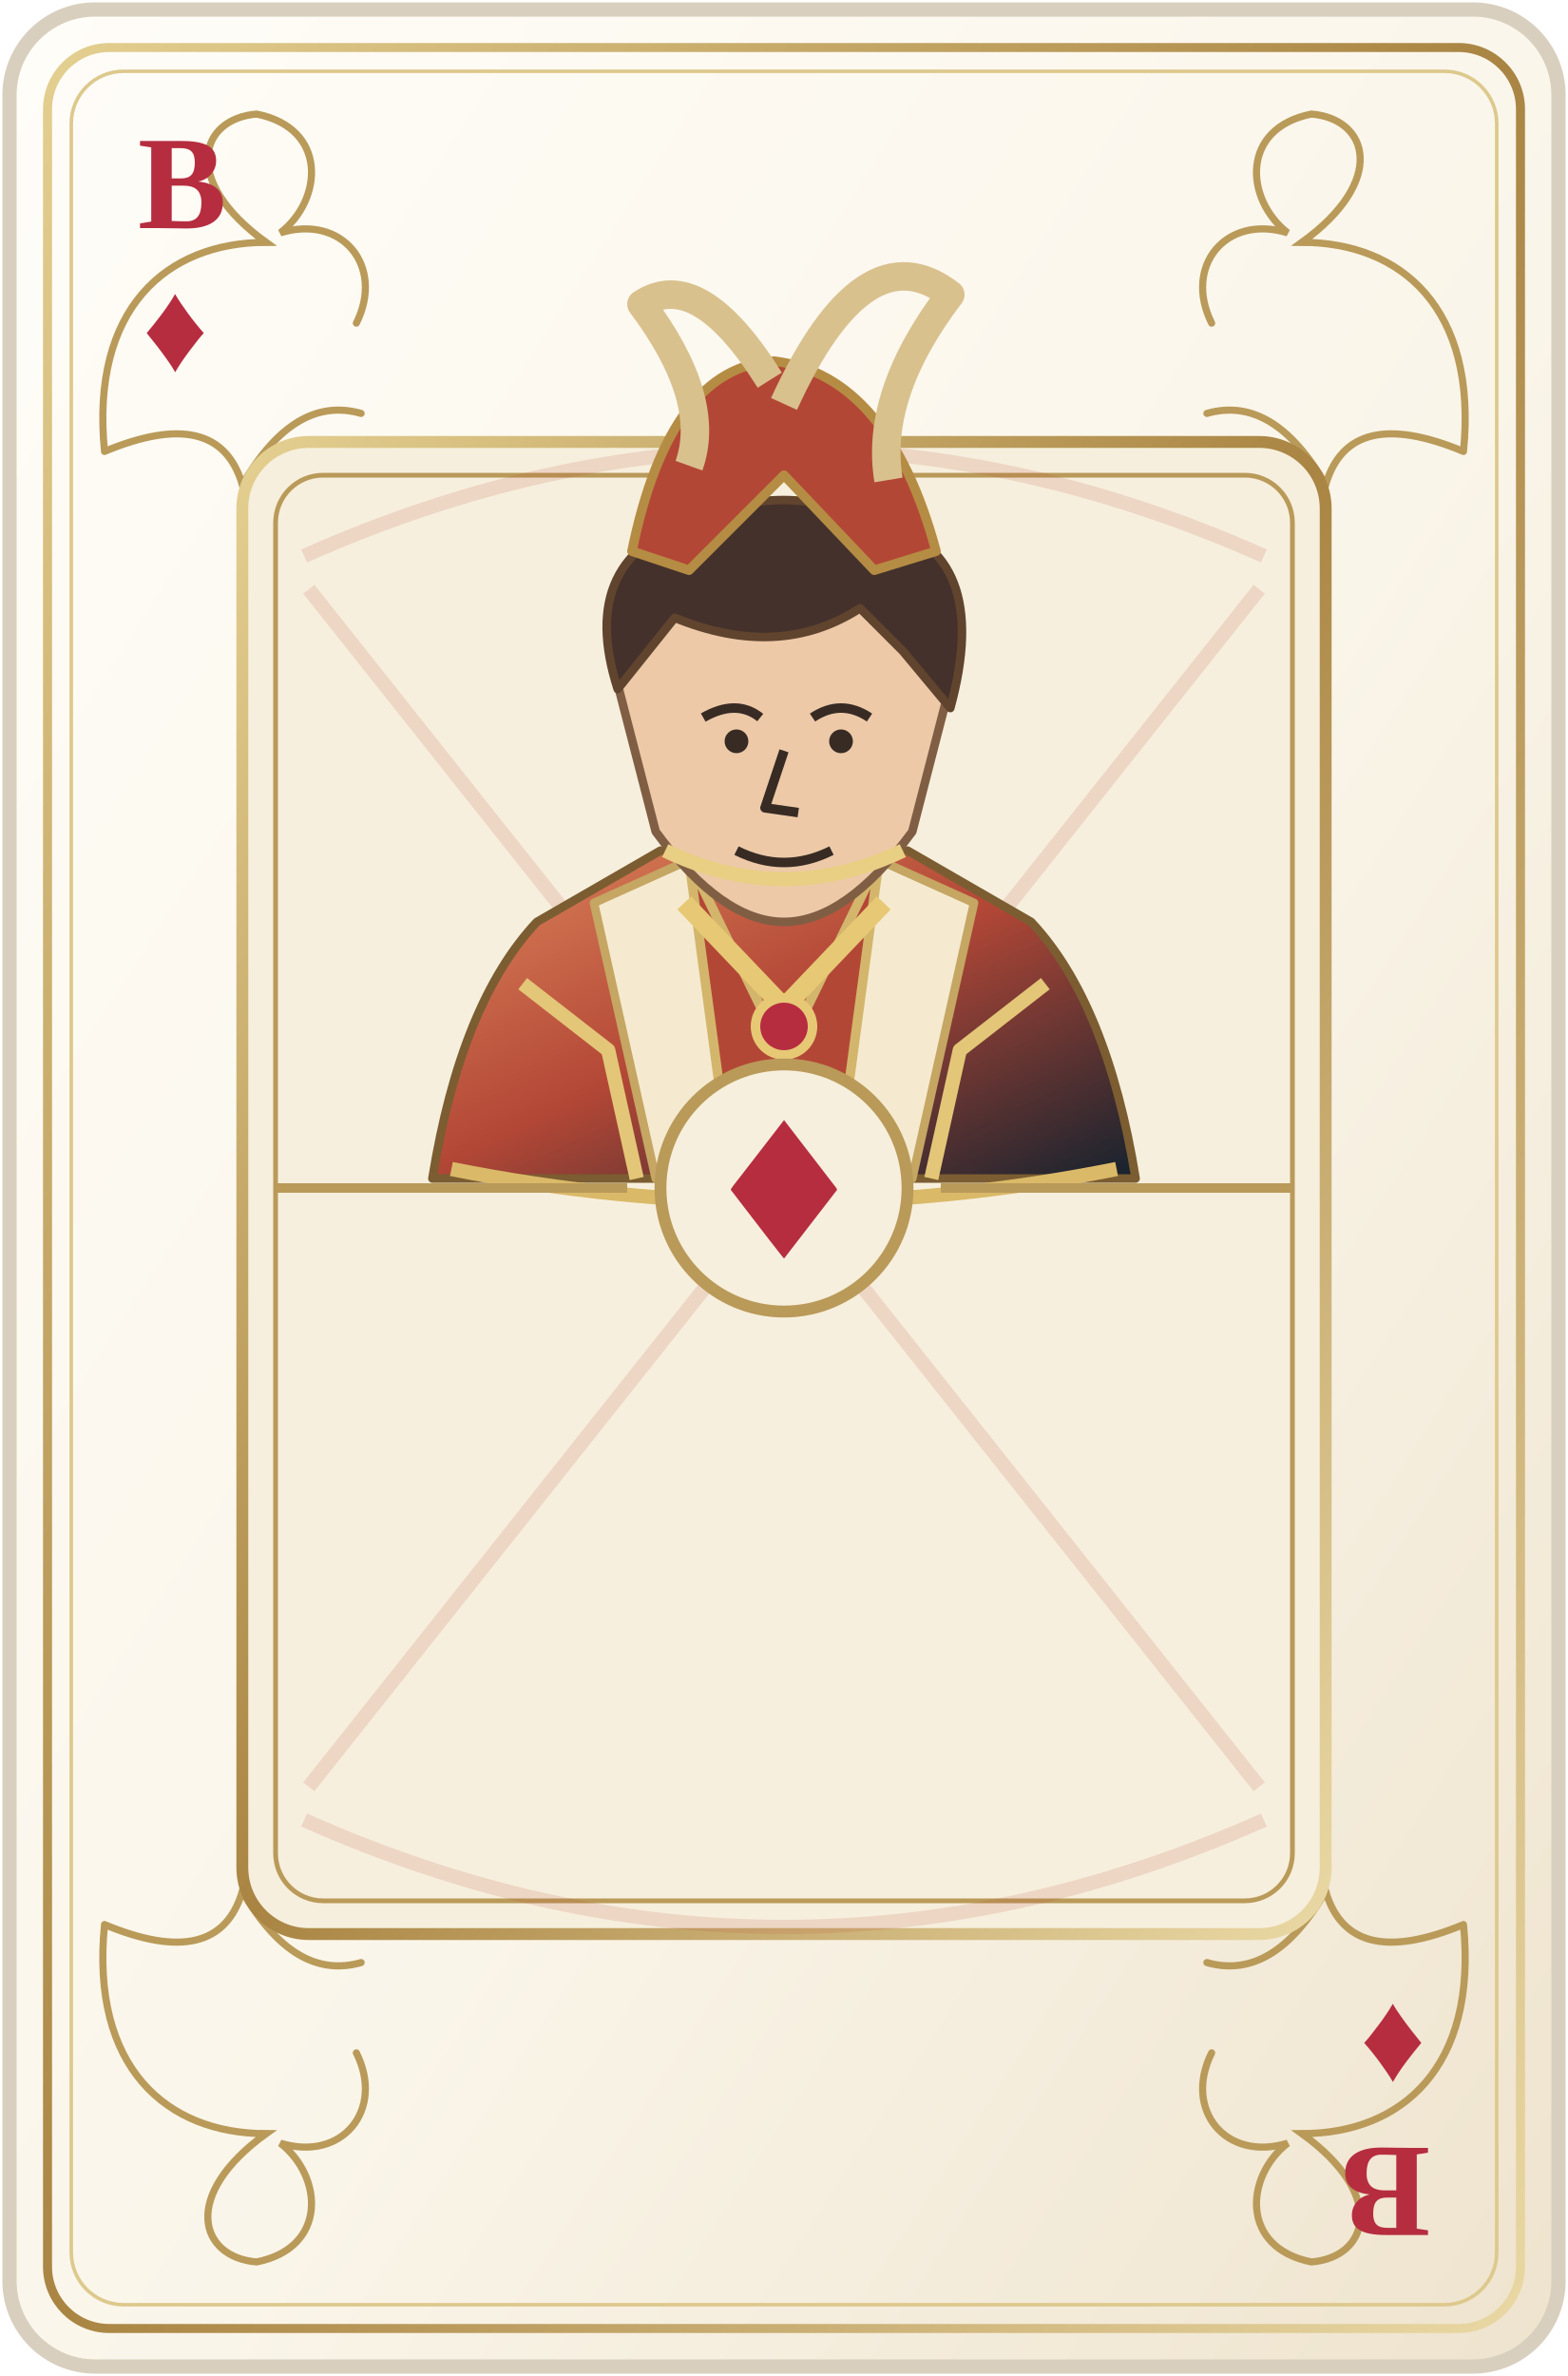
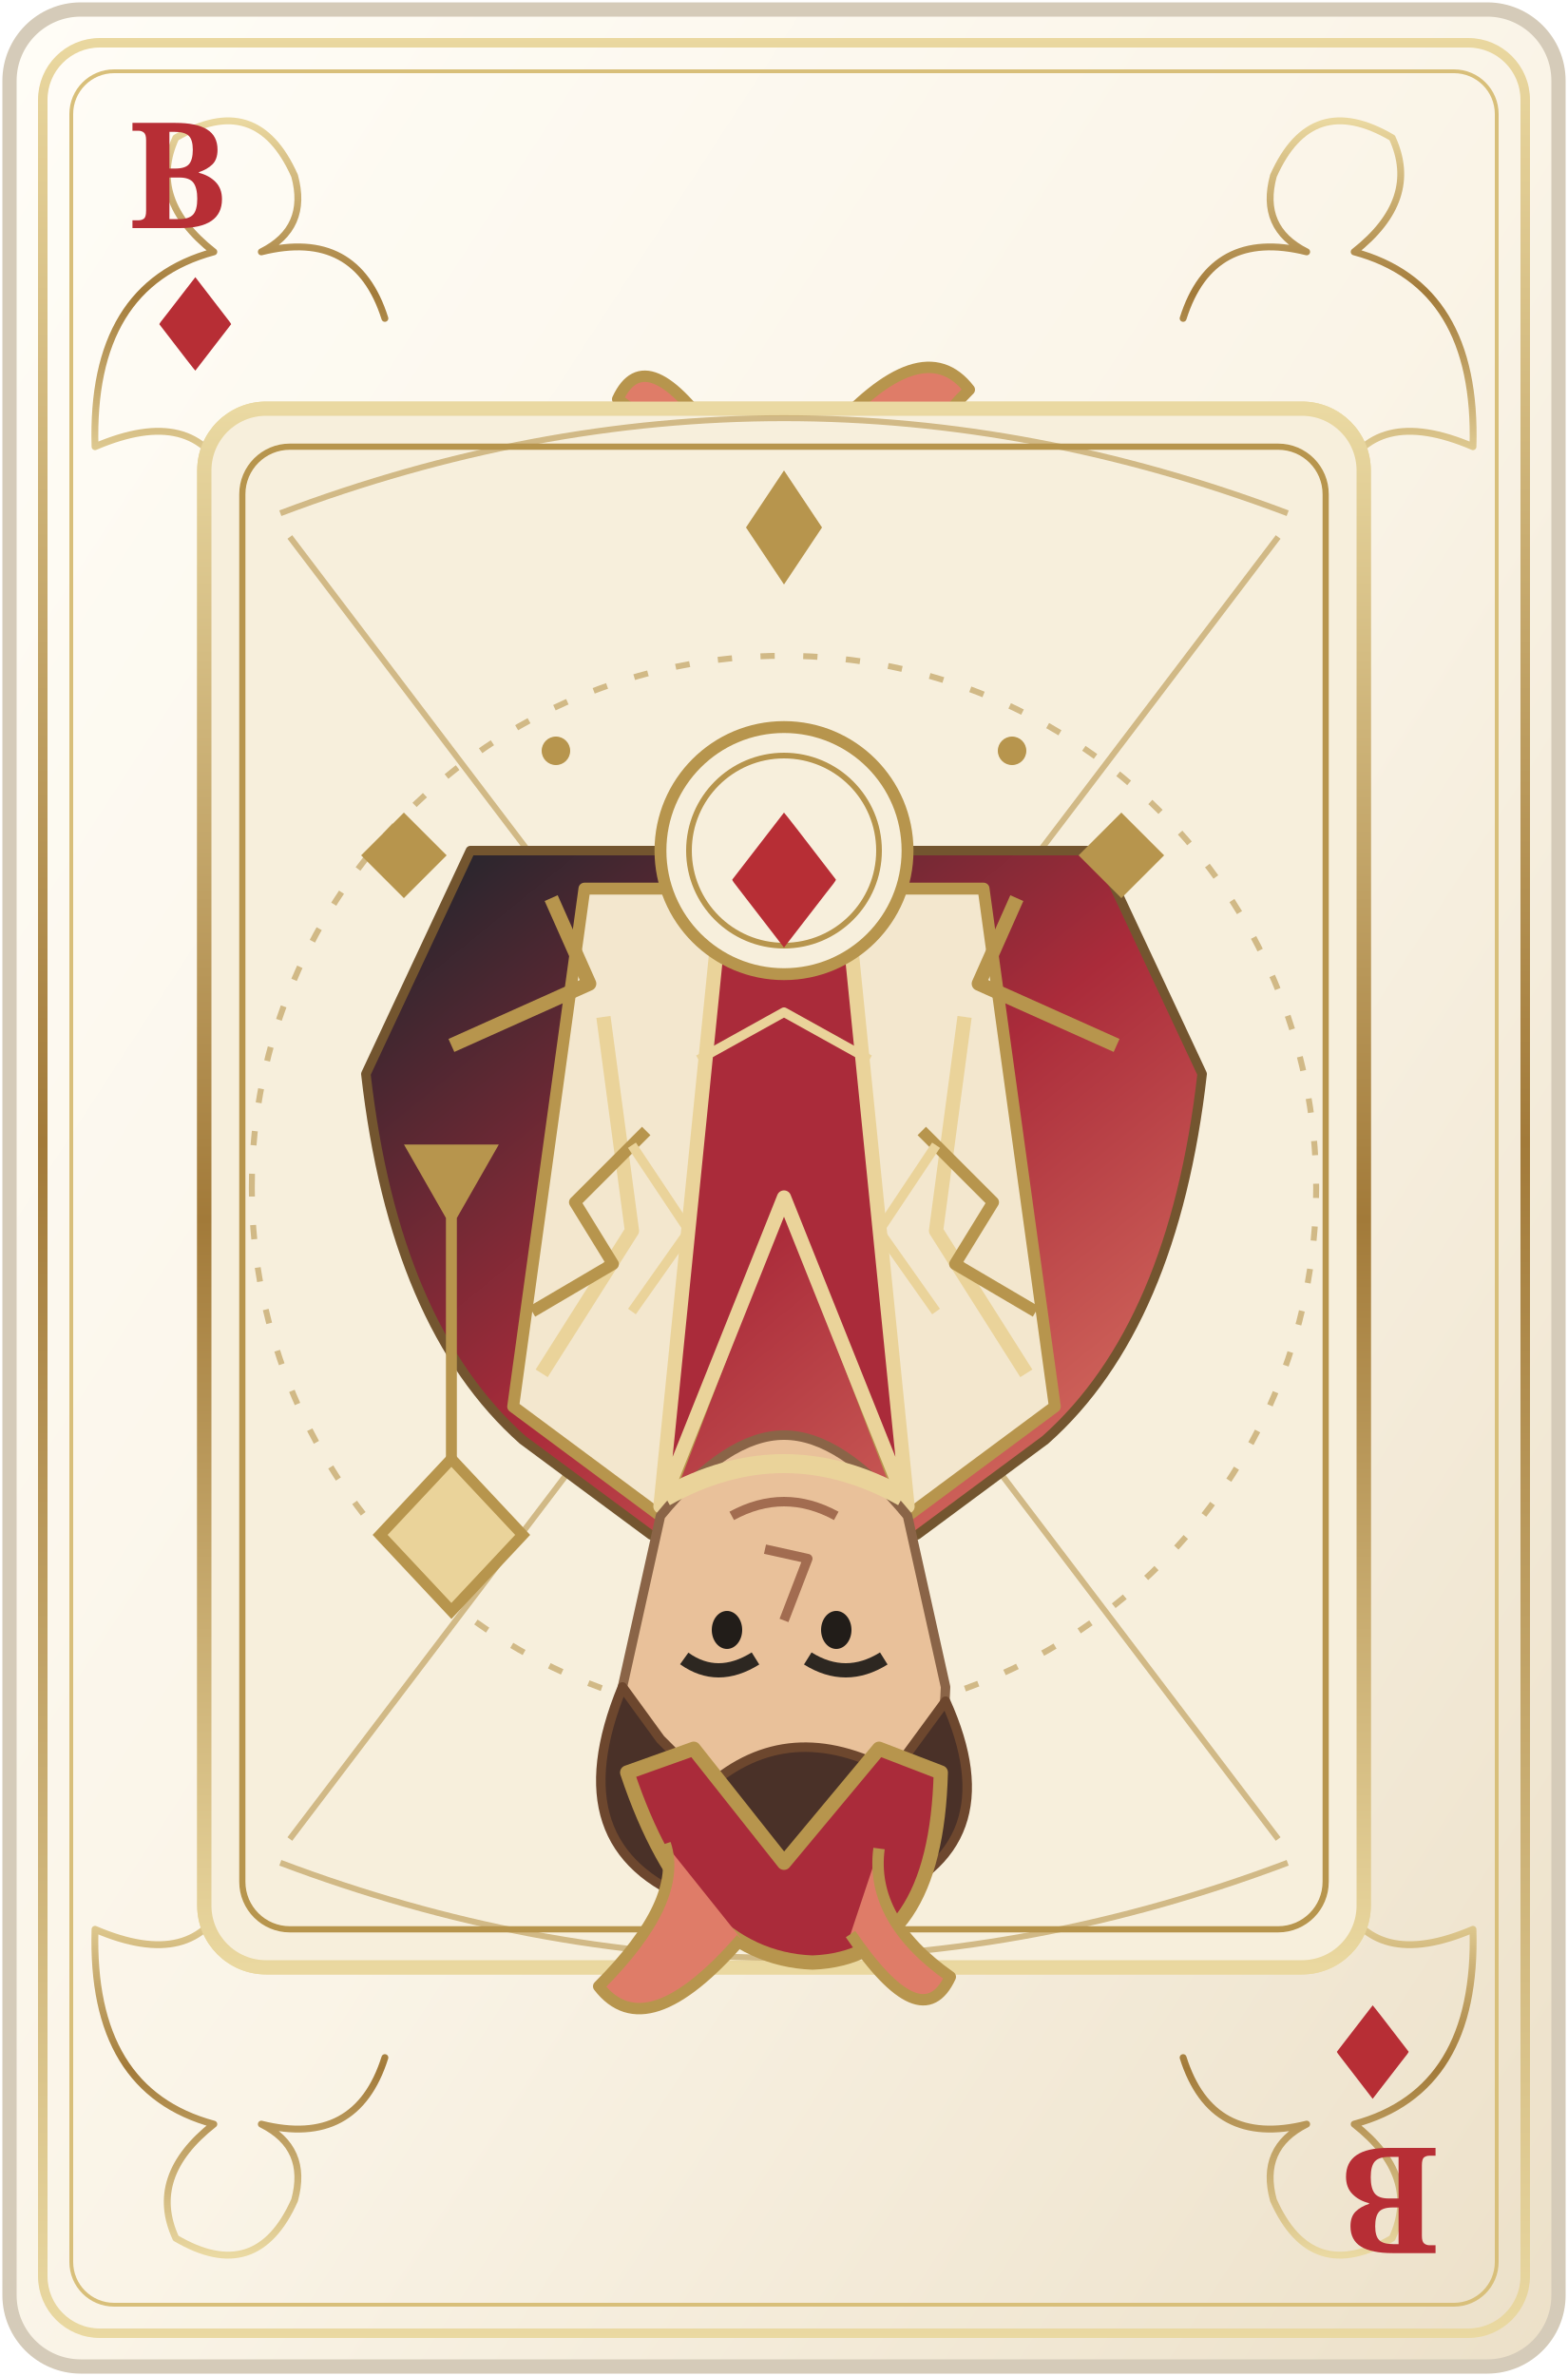
<svg xmlns="http://www.w3.org/2000/svg" width="330" height="500" viewBox="0 0 330 500">
  <defs>
    <linearGradient id="paper" x1="0" y1="0" x2="1" y2="1">
-       <stop stop-color="#fffdf8" />
-       <stop offset=".56" stop-color="#faf5e9" />
-       <stop offset="1" stop-color="#eee3cd" />
+       <stop stop-color="#fffdf7" />
+       <stop offset=".52" stop-color="#faf4e7" />
+       <stop offset="1" stop-color="#ece0c8" />
    </linearGradient>
-     <linearGradient id="gold" x1="0" y1="0" x2="1" y2="1">
-       <stop stop-color="#e4d091" />
-       <stop offset=".5" stop-color="#a98442" />
-       <stop offset="1" stop-color="#ead9a5" />
+     <linearGradient id="goldLine" x1="0" y1="0" x2="0" y2="1">
+       <stop stop-color="#ead8a0" />
+       <stop offset=".48" stop-color="#a27a39" />
+       <stop offset="1" stop-color="#ead9a2" />
    </linearGradient>
-     <linearGradient id="robeFill" x1="0" y1="0" x2="1" y2="1">
-       <stop stop-color="#dc855b" />
-       <stop offset=".48" stop-color="#b34736" />
-       <stop offset="1" stop-color="#15222e" />
+     <linearGradient id="robe" x1="0" y1="0" x2="1" y2="1">
+       <stop stop-color="#df7c68" />
+       <stop offset=".48" stop-color="#aa2b3a" />
+       <stop offset="1" stop-color="#18252c" />
    </linearGradient>
  </defs>
-   <rect x="2" y="2" width="326" height="496" rx="18" fill="url(#paper)" stroke="#d8cfbe" stroke-width="3" />
-   <rect x="10" y="10" width="310" height="480" rx="13" fill="none" stroke="url(#gold)" stroke-width="1.9" />
-   <rect x="15" y="15" width="300" height="470" rx="11" fill="none" stroke="#ddc98d" stroke-width=".75" />
-   <g fill="none" stroke="#b99a59" stroke-width="1.5" stroke-linecap="round">
-     <path d="M22 95 C19 65 35 51 56 51 C38 38 42 25 54 24 C69 27 68 42 59 49 C72 45 81 56 75 68 M22 95 Q46 85 51 102 Q62 83 76 87" />
-     <path d="M308 95 C311 65 295 51 274 51 C292 38 288 25 276 24 C261 27 262 42 271 49 C258 45 249 56 255 68 M308 95 Q284 85 279 102 Q268 83 254 87" />
-     <path d="M22 405 C19 435 35 449 56 449 C38 462 42 475 54 476 C69 473 68 458 59 451 C72 455 81 444 75 432 M22 405 Q46 415 51 398 Q62 417 76 413" />
-     <path d="M308 405 C311 435 295 449 274 449 C292 462 288 475 276 476 C261 473 262 458 271 451 C258 455 249 444 255 432 M308 405 Q284 415 279 398 Q268 417 254 413" />
+   <rect x="2" y="2" width="326" height="496" rx="15" fill="url(#paper)" stroke="#d5cbb9" stroke-width="3" />
+   <rect x="9" y="9" width="312" height="482" rx="12" fill="none" stroke="url(#goldLine)" stroke-width="2" />
+   <rect x="15" y="15" width="300" height="470" rx="9" fill="none" stroke="#d8bf7a" stroke-width=".8" />
+   <g fill="none" stroke="url(#goldLine)" stroke-width="1.45" stroke-linecap="round" stroke-linejoin="round">
+     <path d="M20 94 Q19 60 45 53 Q31 42 37 29 Q54 19 62 37 Q65 48 55 53 Q75 48 81 67 M20 94 Q41 85 48 101 Q60 83 80 87" />
+     <path d="M310 94 Q311 60 285 53 Q299 42 293 29 Q276 19 268 37 Q265 48 275 53 Q255 48 249 67 M310 94 Q289 85 282 101 Q270 83 250 87" />
+     <path d="M20 406 Q19 440 45 447 Q31 458 37 471 Q54 481 62 463 Q65 452 55 447 Q75 452 81 433 M20 406 Q41 415 48 399 Q60 417 80 413" />
+     <path d="M310 406 Q311 440 285 447 Q299 458 293 471 Q276 481 268 463 Q265 452 275 447 Q255 452 249 433 M310 406 Q289 415 282 399 Q270 417 250 413" />
  </g>
-   <g font-family="Georgia,'Times New Roman',serif" font-weight="700" fill="#b62d40">
-     <text x="29" y="48" font-size="28">В</text>
-     <text x="30" y="78" font-size="27">♦</text>
+   <g font-family="Georgia,serif" font-weight="700" fill="#b72e35">
+     <text x="27" y="48" font-size="31">В</text>
+     <text x="29" y="78" font-size="27">♦</text>
    <g transform="translate(330 500) rotate(180)">
-       <text x="29" y="48" font-size="28">В</text>
-       <text x="30" y="78" font-size="27">♦</text>
+       <text x="27" y="48" font-size="31">В</text>
+       <text x="29" y="78" font-size="27">♦</text>
    </g>
  </g>
-   <rect x="51" y="93" width="228" height="314" rx="14" fill="#f7efdd" stroke="url(#gold)" stroke-width="2.5" />
-   <rect x="58" y="100" width="214" height="300" rx="10" fill="none" stroke="#b99a59" stroke-width="1" />
-   <g opacity=".15" fill="none" stroke="#b34736" stroke-width="3">
-     <path d="M64 117 Q165 72 266 117 M64 383 Q165 428 266 383 M65 124 L265 376 M265 124 L65 376" />
+   <rect x="43" y="86" width="244" height="328" rx="13" fill="#f7efdc" stroke="url(#goldLine)" stroke-width="3" />
+   <rect x="51" y="94" width="228" height="312" rx="10" fill="none" stroke="#b7954d" stroke-width="1.3" />
+   <g fill="none" stroke="#b7954d" stroke-width="1.25" opacity=".6">
+     <path d="M59 108 Q165 68 271 108 M59 392 Q165 432 271 392" />
+     <path d="M61 113 L269 387 M269 113 L61 387" />
+     <circle cx="165" cy="250" r="112" stroke-dasharray="3 6" />
  </g>
-   <g stroke="#7b5d31" stroke-width="1.8" stroke-linejoin="round">
-     <path d="M91 248 Q97 211 113 194 L139 179 L191 179 L217 194 Q233 211 239 248 Z" fill="url(#robeFill)" />
-     <path d="M125 190 L145 181 L165 226 L185 181 L205 190 L192 248 L138 248 Z" fill="#f5ead0" stroke="#c5a663" />
-     <path d="M145 181 L165 222 L185 181 L176 248 L154 248 Z" fill="#b34736" stroke="#d3b66c" stroke-width="2" />
-     <path d="M110 207 L128 221 L134 248 M220 207 L202 221 L196 248" fill="none" stroke="#e3c678" stroke-width="3" />
-     <path d="M130 144 Q131 115 165 115 Q199 115 200 144 L192 175 Q178 194 165 194 Q152 194 138 175 Z" fill="#edc9a8" stroke="#805e43" />
-     <path d="M130 145 Q121 117 147 109 Q166 101 185 110 Q209 116 200 149 L190 137 L181 128 Q164 139 142 130 Z" fill="#44312b" stroke="#60442e" />
-     <path d="M148 151 Q155 147 160 151 M171 151 Q177 147 183 151 M165 158 L161 170 L168 171 M155 179 Q165 184 175 179" fill="none" stroke="#382b24" stroke-width="2" />
-     <circle cx="155" cy="156" r="2.5" fill="#382b24" stroke="none" />
-     <circle cx="177" cy="156" r="2.5" fill="#382b24" stroke="none" />
-     <path d="M133 116 Q141 77 163 76 Q187 79 197 116 L184 120 L165 100 L145 120 Z" fill="#b34736" stroke="#b58c43" stroke-width="2" />
-     <path d="M162 80 Q147 56 135 64 Q150 84 145 98 M165 85 Q182 48 200 62 Q184 83 187 101" fill="none" stroke="#d9c18e" stroke-width="6" />
-     <path d="M140 179 Q165 191 190 179" fill="none" stroke="#e9cf83" stroke-width="3" />
-     <path d="M144 190 L165 212 L186 190" fill="none" stroke="#e7c875" stroke-width="4" />
-     <circle cx="165" cy="216" r="6" fill="#b62d40" stroke="#e7c875" stroke-width="2" />
-     <path d="M95 246 Q165 260 235 246" fill="none" stroke="#dab968" stroke-width="3" />
+   <g fill="#b7954d">
+     <path d="M165 99 l8 12 -8 12 -8 -12z" />
+     <path d="M165 377 l8 12 -8 12 -8 -12z" />
  </g>
-   <g transform="translate(0 500) rotate(180)">
-     <g stroke="#7b5d31" stroke-width="1.8" stroke-linejoin="round">
-       <path d="M91 248 Q97 211 113 194 L139 179 L191 179 L217 194 Q233 211 239 248 Z" fill="url(#robeFill)" />
-       <path d="M125 190 L145 181 L165 226 L185 181 L205 190 L192 248 L138 248 Z" fill="#f5ead0" stroke="#c5a663" />
-       <path d="M145 181 L165 222 L185 181 L176 248 L154 248 Z" fill="#b34736" stroke="#d3b66c" stroke-width="2" />
-       <path d="M110 207 L128 221 L134 248 M220 207 L202 221 L196 248" fill="none" stroke="#e3c678" stroke-width="3" />
-       <path d="M130 144 Q131 115 165 115 Q199 115 200 144 L192 175 Q178 194 165 194 Q152 194 138 175 Z" fill="#edc9a8" stroke="#805e43" />
-       <path d="M130 145 Q121 117 147 109 Q166 101 185 110 Q209 116 200 149 L190 137 L181 128 Q164 139 142 130 Z" fill="#44312b" stroke="#60442e" />
-       <path d="M148 151 Q155 147 160 151 M171 151 Q177 147 183 151 M165 158 L161 170 L168 171 M155 179 Q165 184 175 179" fill="none" stroke="#382b24" stroke-width="2" />
-       <circle cx="155" cy="156" r="2.5" fill="#382b24" stroke="none" />
-       <circle cx="177" cy="156" r="2.5" fill="#382b24" stroke="none" />
-       <path d="M133 116 Q141 77 163 76 Q187 79 197 116 L184 120 L165 100 L145 120 Z" fill="#b34736" stroke="#b58c43" stroke-width="2" />
-       <path d="M162 80 Q147 56 135 64 Q150 84 145 98 M165 85 Q182 48 200 62 Q184 83 187 101" fill="none" stroke="#d9c18e" stroke-width="6" />
-       <path d="M140 179 Q165 191 190 179" fill="none" stroke="#e9cf83" stroke-width="3" />
-       <path d="M144 190 L165 212 L186 190" fill="none" stroke="#e7c875" stroke-width="4" />
-       <circle cx="165" cy="216" r="6" fill="#b62d40" stroke="#e7c875" stroke-width="2" />
-       <path d="M95 246 Q165 260 235 246" fill="none" stroke="#dab968" stroke-width="3" />
+   <g opacity=".18" fill="none" stroke="#aa2b3a" stroke-width="3">
+     <path d="M59 117 Q165 74 271 117 M59 383 Q165 426 271 383 M63 126 L267 374 M267 126 L63 374" />
+   </g>
+   <g stroke="#73552f" stroke-width="2" stroke-linejoin="round">
+     <path d="M77 274 Q83 221 110 197 L137 177 L193 177 L220 197 Q247 221 253 274 L231 321 L99 321 Z" fill="url(#robe)" />
+     <path d="M108 204 L139 181 L165 249 L191 181 L222 204 L207 313 L123 313 Z" fill="#f3e7ce" stroke="#b7954d" stroke-width="2.5" />
+     <path d="M139 183 L165 248 L191 183 L178 312 L152 312 Z" fill="#aa2b3a" stroke="#ead39a" stroke-width="3" />
+     <path d="M114 211 L133 241 L127 286 M216 211 L197 241 L203 286" fill="none" stroke="#ead39a" stroke-width="3" />
+     <path d="M112 224 L129 234 L121 247 L136 262 M218 224 L201 234 L209 247 L194 262" fill="none" stroke="#b7954d" stroke-width="2.5" />
+     <path d="M131 145 Q132 112 165 112 Q198 112 199 145 L191 181 Q177 198 165 198 Q153 198 139 181 Z" fill="#e9c19a" stroke="#8a6447" stroke-width="2" />
+     <path d="M131 142 Q117 111 146 100 Q165 90 184 100 Q213 111 199 145 L191 134 L181 124 Q164 139 142 127 Z" fill="#4a3128" stroke="#6d472e" stroke-width="2" />
+     <path d="M144 151 Q152 146 160 151 M171 151 Q179 146 186 151" fill="none" stroke="#2d2721" stroke-width="3" />
+     <ellipse cx="154" cy="157" rx="3.2" ry="4" fill="#221d19" stroke="none" />
+     <ellipse cx="177" cy="157" rx="3.2" ry="4" fill="#221d19" stroke="none" />
+     <path d="M165 159 L160 172 L169 174 M154 181 Q165 187 176 181" fill="none" stroke="#a26c50" stroke-width="2" />
+     <path d="M132 127 Q133 88 159 87 Q185 88 198 127 L184 132 L165 108 L145 132 Z" fill="#aa2b3a" stroke="#b7954d" stroke-width="3" />
+     <path d="M151 93 Q136 71 130 84 Q147 96 145 111 M174 92 Q194 69 204 82 Q186 100 190 112" fill="#df7c68" stroke="#b7954d" stroke-width="2.4" />
+     <path d="M140 185 Q165 199 190 185" fill="none" stroke="#ead39a" stroke-width="4" />
+     <path d="M95 280 L124 293 L116 311 M235 280 L206 293 L214 311" fill="none" stroke="#b7954d" stroke-width="3" />
+     <path d="M133 224 l12 17 -12 18 M197 224 l-12 17 12 18 M147 277 l18 10 18 -10" fill="none" stroke="#ead39a" stroke-width="2" />
+   </g>
+   <g stroke="#b7954d" stroke-width="2.3" fill="#ead39a">
+     <path d="M235 161 L250 177 L235 193 L220 177 Z" />
+     <path d="M235 193 L235 244 L227 258 L243 258 L235 244 Z" fill="#b7954d" />
+   </g>
+   <g fill="#b7954d">
+     <path d="M85 320 l9 -9 9 9 -9 9z" />
+     <path d="M236 320 l9 -9 9 9 -9 9z" />
+     <circle cx="117" cy="342" r="3" />
+     <circle cx="213" cy="342" r="3" />
+   </g>
+   <g>
+     <circle cx="165" cy="321" r="26" fill="#f7efdc" stroke="#b7954d" stroke-width="2.5" />
+     <circle cx="165" cy="321" r="20" fill="none" stroke="#b7954d" stroke-width="1.2" />
+     <text x="165" y="329" text-anchor="middle" font-family="Georgia,serif" font-size="39" font-weight="700" fill="#b72e35">♦</text>
+   </g>
+   <g transform="translate(330 500) rotate(180)">
+     <rect x="43" y="86" width="244" height="328" rx="13" fill="#f7efdc" stroke="url(#goldLine)" stroke-width="3" />
+     <rect x="51" y="94" width="228" height="312" rx="10" fill="none" stroke="#b7954d" stroke-width="1.3" />
+     <g fill="none" stroke="#b7954d" stroke-width="1.25" opacity=".6">
+       <path d="M59 108 Q165 68 271 108 M59 392 Q165 432 271 392" />
+       <path d="M61 113 L269 387 M269 113 L61 387" />
+       <circle cx="165" cy="250" r="112" stroke-dasharray="3 6" />
+     </g>
+     <g fill="#b7954d">
+       <path d="M165 99 l8 12 -8 12 -8 -12z" />
+       <path d="M165 377 l8 12 -8 12 -8 -12z" />
+     </g>
+     <g stroke="#73552f" stroke-width="2" stroke-linejoin="round">
+       <path d="M77 274 Q83 221 110 197 L137 177 L193 177 L220 197 Q247 221 253 274 L231 321 L99 321 Z" fill="url(#robe)" />
+       <path d="M108 204 L139 181 L165 249 L191 181 L222 204 L207 313 L123 313 Z" fill="#f3e7ce" stroke="#b7954d" stroke-width="2.5" />
+       <path d="M139 183 L165 248 L191 183 L178 312 L152 312 Z" fill="#aa2b3a" stroke="#ead39a" stroke-width="3" />
+       <path d="M114 211 L133 241 L127 286 M216 211 L197 241 L203 286" fill="none" stroke="#ead39a" stroke-width="3" />
+       <path d="M112 224 L129 234 L121 247 L136 262 M218 224 L201 234 L209 247 L194 262" fill="none" stroke="#b7954d" stroke-width="2.5" />
+       <path d="M131 145 Q132 112 165 112 Q198 112 199 145 L191 181 Q177 198 165 198 Q153 198 139 181 Z" fill="#e9c19a" stroke="#8a6447" stroke-width="2" />
+       <path d="M131 142 Q117 111 146 100 Q165 90 184 100 Q213 111 199 145 L191 134 L181 124 Q164 139 142 127 Z" fill="#4a3128" stroke="#6d472e" stroke-width="2" />
+       <path d="M144 151 Q152 146 160 151 M171 151 Q179 146 186 151" fill="none" stroke="#2d2721" stroke-width="3" />
+       <ellipse cx="154" cy="157" rx="3.2" ry="4" fill="#221d19" stroke="none" />
+       <ellipse cx="177" cy="157" rx="3.2" ry="4" fill="#221d19" stroke="none" />
+       <path d="M165 159 L160 172 L169 174 M154 181 Q165 187 176 181" fill="none" stroke="#a26c50" stroke-width="2" />
+       <path d="M132 127 Q133 88 159 87 Q185 88 198 127 L184 132 L165 108 L145 132 Z" fill="#aa2b3a" stroke="#b7954d" stroke-width="3" />
+       <path d="M151 93 Q136 71 130 84 Q147 96 145 111 M174 92 Q194 69 204 82 Q186 100 190 112" fill="#df7c68" stroke="#b7954d" stroke-width="2.4" />
+       <path d="M140 185 Q165 199 190 185" fill="none" stroke="#ead39a" stroke-width="4" />
+       <path d="M95 280 L124 293 L116 311 M235 280 L206 293 L214 311" fill="none" stroke="#b7954d" stroke-width="3" />
+       <path d="M133 224 l12 17 -12 18 M197 224 l-12 17 12 18 M147 277 l18 10 18 -10" fill="none" stroke="#ead39a" stroke-width="2" />
+     </g>
+     <g stroke="#b7954d" stroke-width="2.3" fill="#ead39a">
+       <path d="M235 161 L250 177 L235 193 L220 177 Z" />
+       <path d="M235 193 L235 244 L227 258 L243 258 L235 244 Z" fill="#b7954d" />
+     </g>
+     <g fill="#b7954d">
+       <path d="M85 320 l9 -9 9 9 -9 9z" />
+       <path d="M236 320 l9 -9 9 9 -9 9z" />
+       <circle cx="117" cy="342" r="3" />
+       <circle cx="213" cy="342" r="3" />
+     </g>
+     <g>
+       <circle cx="165" cy="321" r="26" fill="#f7efdc" stroke="#b7954d" stroke-width="2.5" />
+       <circle cx="165" cy="321" r="20" fill="none" stroke="#b7954d" stroke-width="1.2" />
+       <text x="165" y="329" text-anchor="middle" font-family="Georgia,serif" font-size="39" font-weight="700" fill="#b72e35">♦</text>
    </g>
  </g>
-   <path d="M58 250 H132 M198 250 H272" fill="none" stroke="#b99a59" stroke-width="2" />
-   <circle cx="165" cy="250" r="26" fill="#f7efdd" stroke="#b99a59" stroke-width="2.5" />
-   <text x="165" y="251" fill="#b62d40" font-family="Georgia,serif" font-size="40" text-anchor="middle" dominant-baseline="central">♦</text>
</svg>
